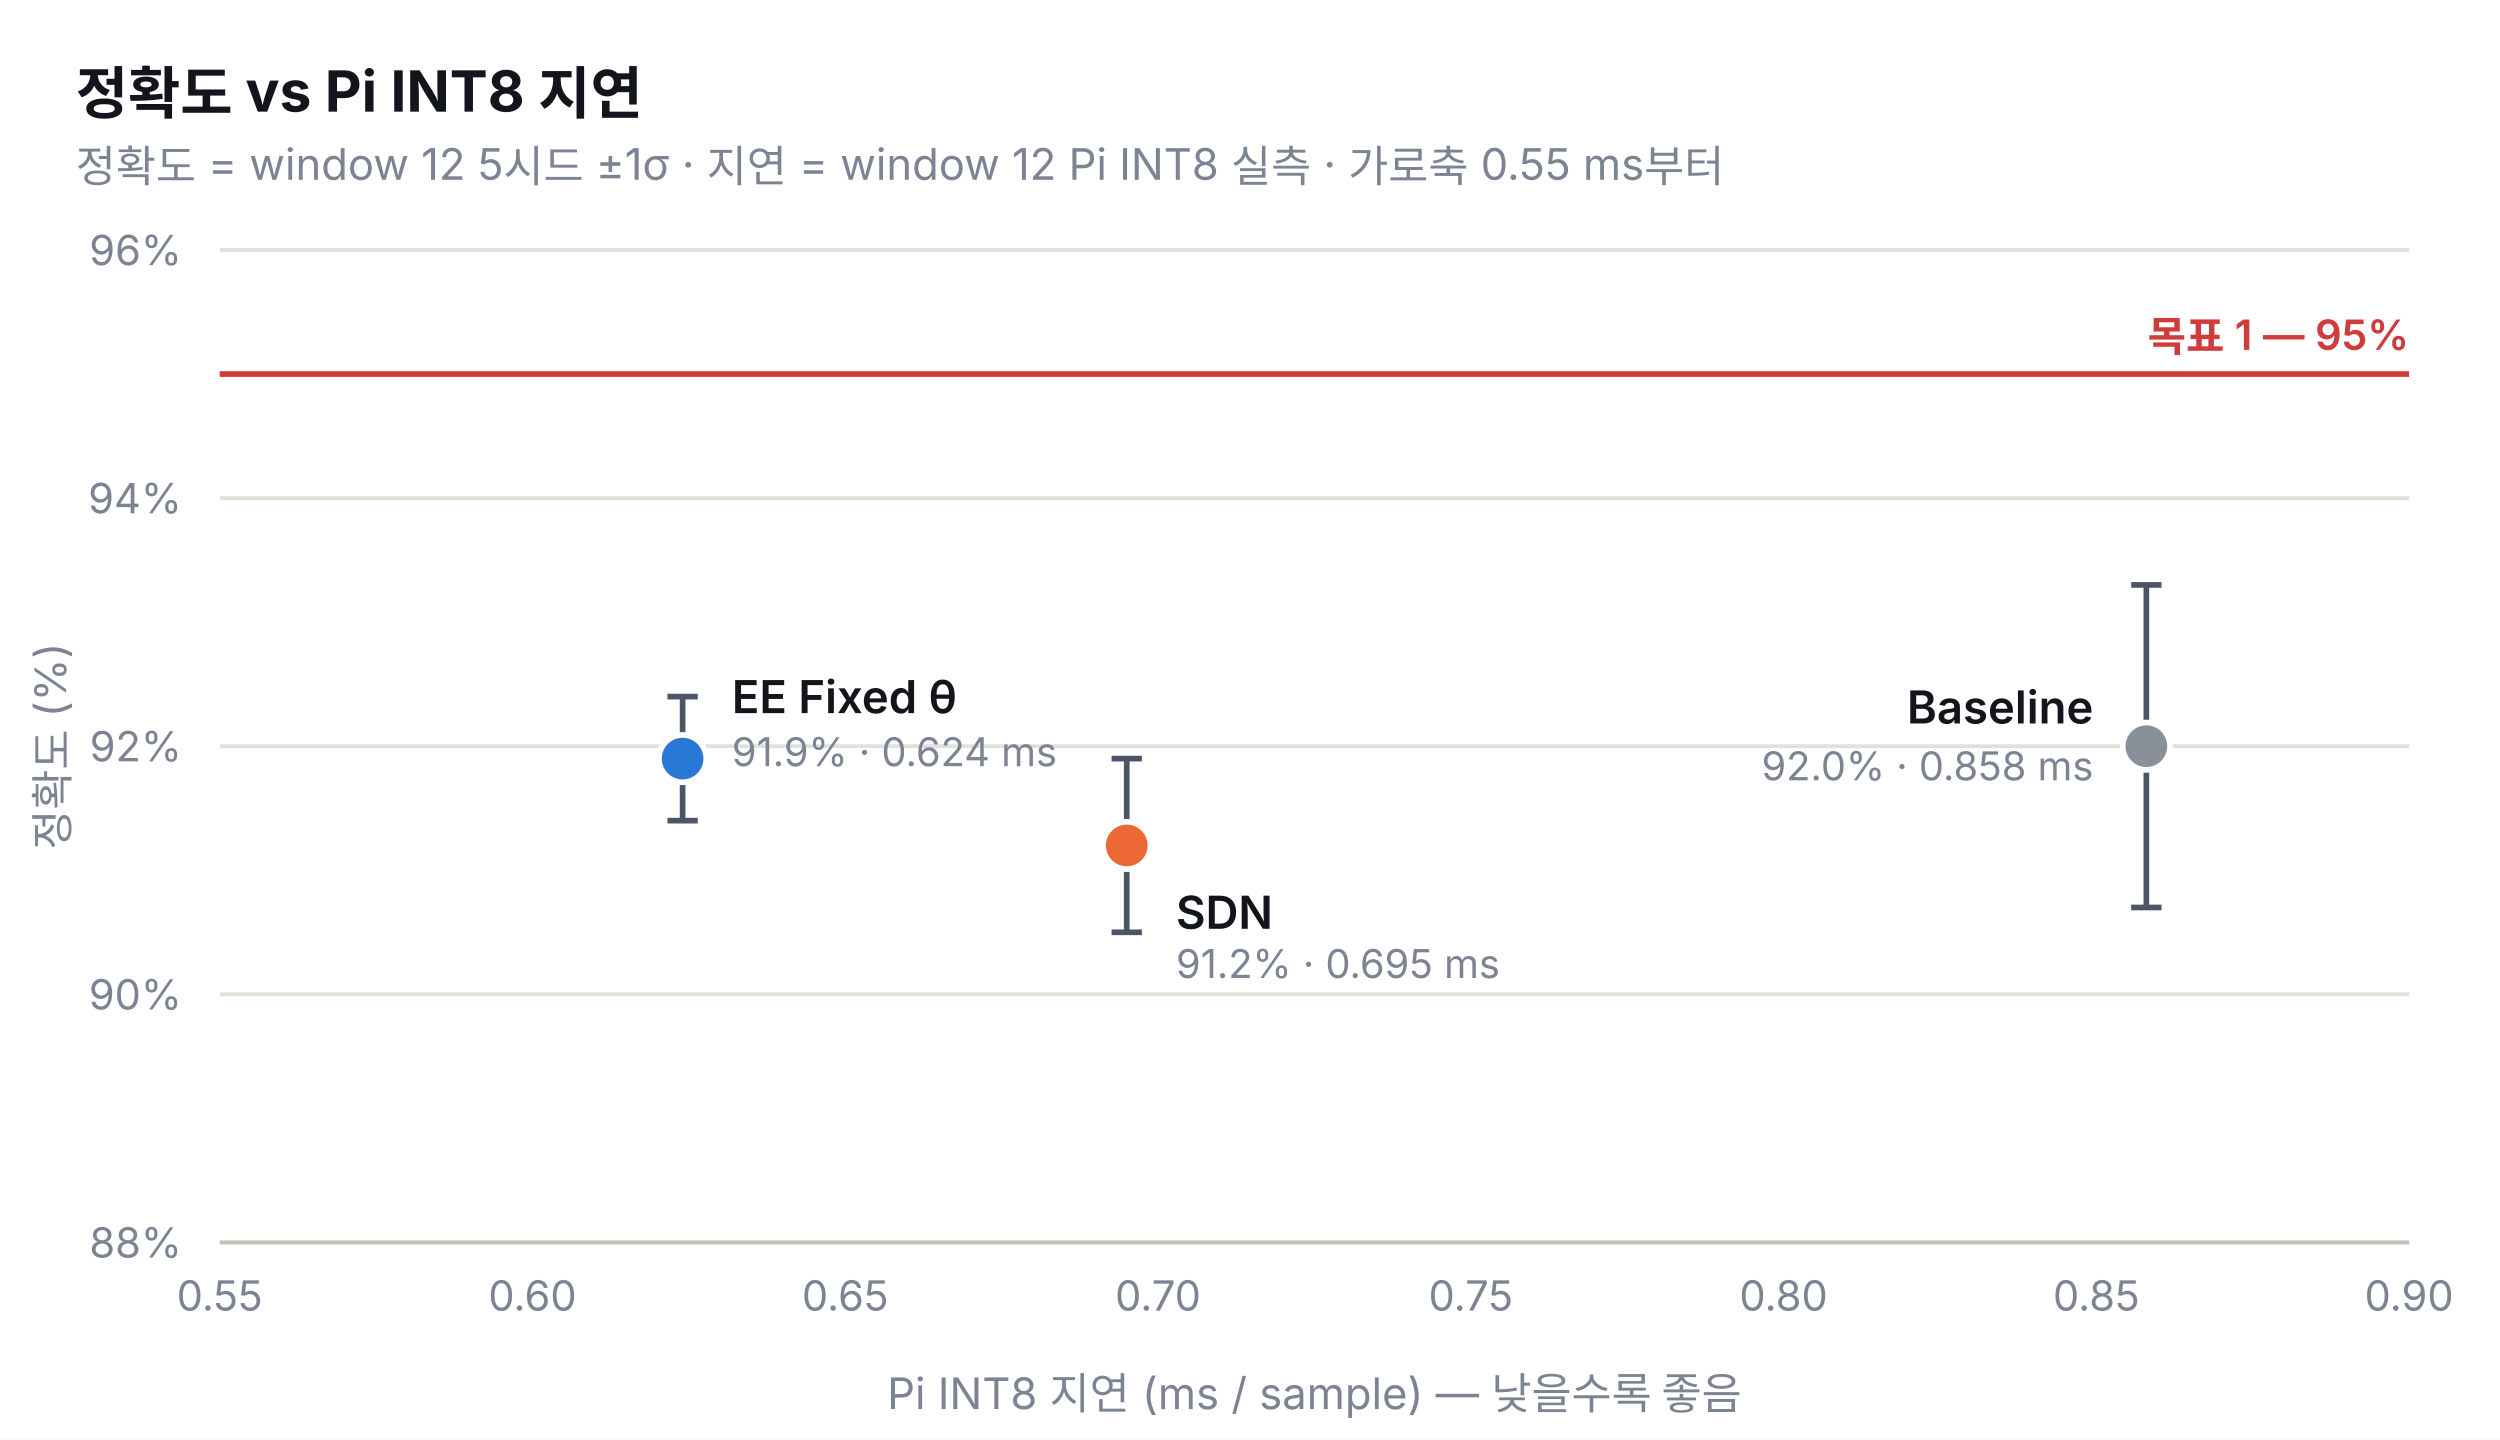
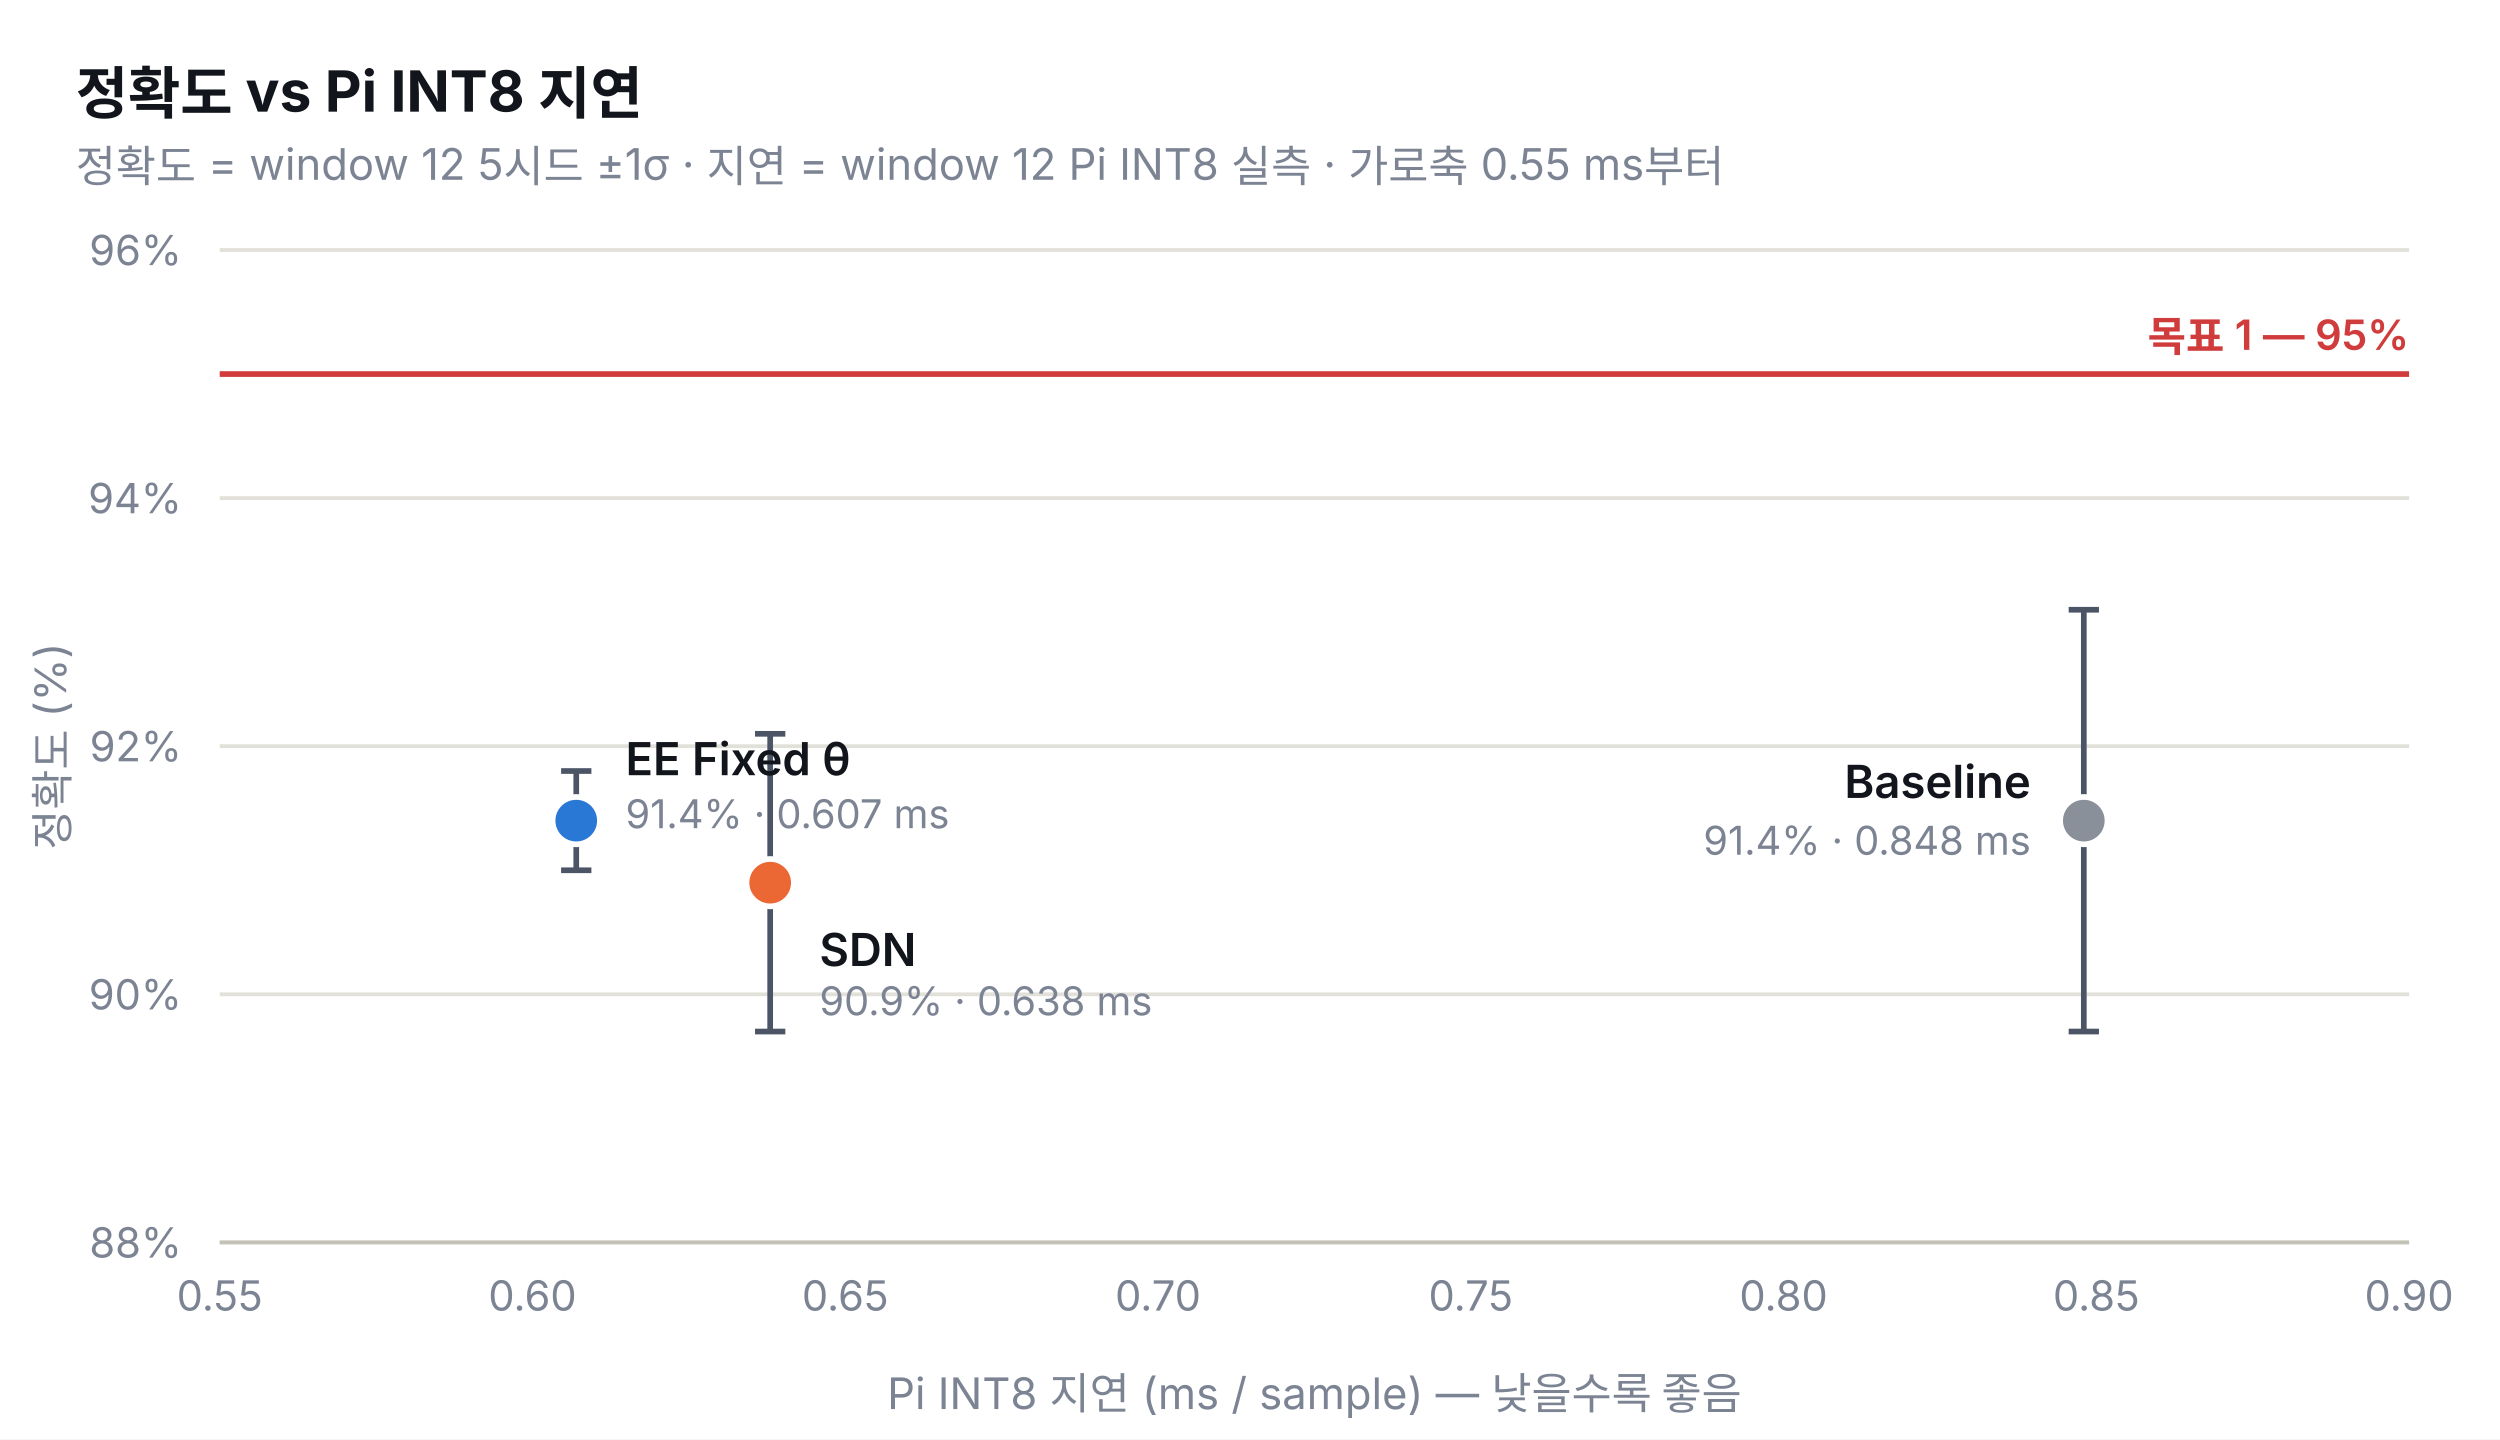
<svg xmlns="http://www.w3.org/2000/svg" width="660" height="380" viewBox="0 0 660 380" font-family="-apple-system, &quot;Segoe UI&quot;, &quot;Malgun Gothic&quot;, &quot;Noto Sans KR&quot;, system-ui, sans-serif">
  <rect x="0" y="0" width="660" height="380" fill="#ffffff" />
  <text x="20" y="30" text-anchor="start" font-size="15" font-weight="700" fill="#12151b" font-family="-apple-system, &quot;Segoe UI&quot;, &quot;Malgun Gothic&quot;, &quot;Noto Sans KR&quot;, system-ui, sans-serif" transform="undefined">정확도 vs Pi INT8 지연</text>
  <text x="20" y="48" text-anchor="start" font-size="11.5" font-weight="400" fill="#7c8494" font-family="-apple-system, &quot;Segoe UI&quot;, &quot;Malgun Gothic&quot;, &quot;Noto Sans KR&quot;, system-ui, sans-serif" transform="undefined">정확도 = window 12 5시드 ±1σ · 지연 = window 12 Pi INT8 실측 · 가로축 0.55 ms부터</text>
  <line x1="58" y1="328" x2="636" y2="328" stroke="#e1e0d9" stroke-width="1" />
  <text x="48" y="332" text-anchor="end" font-size="11" font-weight="400" fill="#7c8494" font-family="-apple-system, &quot;Segoe UI&quot;, &quot;Malgun Gothic&quot;, &quot;Noto Sans KR&quot;, system-ui, sans-serif" transform="undefined">88%</text>
  <line x1="58" y1="262.5" x2="636" y2="262.5" stroke="#e1e0d9" stroke-width="1" />
  <text x="48" y="266.5" text-anchor="end" font-size="11" font-weight="400" fill="#7c8494" font-family="-apple-system, &quot;Segoe UI&quot;, &quot;Malgun Gothic&quot;, &quot;Noto Sans KR&quot;, system-ui, sans-serif" transform="undefined">90%</text>
  <line x1="58" y1="197" x2="636" y2="197" stroke="#e1e0d9" stroke-width="1" />
  <text x="48" y="201" text-anchor="end" font-size="11" font-weight="400" fill="#7c8494" font-family="-apple-system, &quot;Segoe UI&quot;, &quot;Malgun Gothic&quot;, &quot;Noto Sans KR&quot;, system-ui, sans-serif" transform="undefined">92%</text>
  <line x1="58" y1="131.5" x2="636" y2="131.5" stroke="#e1e0d9" stroke-width="1" />
  <text x="48" y="135.5" text-anchor="end" font-size="11" font-weight="400" fill="#7c8494" font-family="-apple-system, &quot;Segoe UI&quot;, &quot;Malgun Gothic&quot;, &quot;Noto Sans KR&quot;, system-ui, sans-serif" transform="undefined">94%</text>
  <line x1="58" y1="66" x2="636" y2="66" stroke="#e1e0d9" stroke-width="1" />
  <text x="48" y="70" text-anchor="end" font-size="11" font-weight="400" fill="#7c8494" font-family="-apple-system, &quot;Segoe UI&quot;, &quot;Malgun Gothic&quot;, &quot;Noto Sans KR&quot;, system-ui, sans-serif" transform="undefined">96%</text>
  <text x="58" y="346" text-anchor="middle" font-size="11" font-weight="400" fill="#7c8494" font-family="-apple-system, &quot;Segoe UI&quot;, &quot;Malgun Gothic&quot;, &quot;Noto Sans KR&quot;, system-ui, sans-serif" transform="undefined">0.55</text>
  <text x="140.571" y="346" text-anchor="middle" font-size="11" font-weight="400" fill="#7c8494" font-family="-apple-system, &quot;Segoe UI&quot;, &quot;Malgun Gothic&quot;, &quot;Noto Sans KR&quot;, system-ui, sans-serif" transform="undefined">0.60</text>
  <text x="223.143" y="346" text-anchor="middle" font-size="11" font-weight="400" fill="#7c8494" font-family="-apple-system, &quot;Segoe UI&quot;, &quot;Malgun Gothic&quot;, &quot;Noto Sans KR&quot;, system-ui, sans-serif" transform="undefined">0.65</text>
  <text x="305.714" y="346" text-anchor="middle" font-size="11" font-weight="400" fill="#7c8494" font-family="-apple-system, &quot;Segoe UI&quot;, &quot;Malgun Gothic&quot;, &quot;Noto Sans KR&quot;, system-ui, sans-serif" transform="undefined">0.70</text>
  <text x="388.286" y="346" text-anchor="middle" font-size="11" font-weight="400" fill="#7c8494" font-family="-apple-system, &quot;Segoe UI&quot;, &quot;Malgun Gothic&quot;, &quot;Noto Sans KR&quot;, system-ui, sans-serif" transform="undefined">0.75</text>
  <text x="470.857" y="346" text-anchor="middle" font-size="11" font-weight="400" fill="#7c8494" font-family="-apple-system, &quot;Segoe UI&quot;, &quot;Malgun Gothic&quot;, &quot;Noto Sans KR&quot;, system-ui, sans-serif" transform="undefined">0.80</text>
  <text x="553.429" y="346" text-anchor="middle" font-size="11" font-weight="400" fill="#7c8494" font-family="-apple-system, &quot;Segoe UI&quot;, &quot;Malgun Gothic&quot;, &quot;Noto Sans KR&quot;, system-ui, sans-serif" transform="undefined">0.85</text>
  <text x="636" y="346" text-anchor="middle" font-size="11" font-weight="400" fill="#7c8494" font-family="-apple-system, &quot;Segoe UI&quot;, &quot;Malgun Gothic&quot;, &quot;Noto Sans KR&quot;, system-ui, sans-serif" transform="undefined">0.90</text>
  <line x1="58" y1="328" x2="636" y2="328" stroke="#c3c2b7" stroke-width="1" />
  <text x="347" y="372" text-anchor="middle" font-size="11.5" font-weight="400" fill="#7c8494" font-family="-apple-system, &quot;Segoe UI&quot;, &quot;Malgun Gothic&quot;, &quot;Noto Sans KR&quot;, system-ui, sans-serif" transform="undefined">Pi INT8 지연 (ms / sample) — 낮을수록 좋음</text>
  <text x="18" y="197" text-anchor="middle" font-size="11.5" font-weight="400" fill="#7c8494" font-family="-apple-system, &quot;Segoe UI&quot;, &quot;Malgun Gothic&quot;, &quot;Noto Sans KR&quot;, system-ui, sans-serif" transform="rotate(-90 18 197)">정확도 (%)</text>
  <line x1="58" y1="98.75" x2="636" y2="98.75" stroke="#d03b3b" stroke-width="1.5" />
  <text x="636" y="92.75" text-anchor="end" font-size="11" font-weight="600" fill="#d03b3b" font-family="-apple-system, &quot;Segoe UI&quot;, &quot;Malgun Gothic&quot;, &quot;Noto Sans KR&quot;, system-ui, sans-serif" transform="undefined">목표 1 — 95%</text>
-   <line x1="566.64" y1="239.575" x2="566.64" y2="154.425" stroke="#4b5566" stroke-width="1.5" />
-   <line x1="562.64" y1="239.575" x2="570.64" y2="239.575" stroke="#4b5566" stroke-width="1.5" />
-   <line x1="562.64" y1="154.425" x2="570.64" y2="154.425" stroke="#4b5566" stroke-width="1.5" />
-   <circle cx="566.64" cy="197" r="7" fill="#ffffff" />
-   <circle cx="566.64" cy="197" r="5.5" fill="#8a9099" />
-   <text x="552.64" y="191" text-anchor="end" font-size="12" font-weight="600" fill="#12151b" font-family="-apple-system, &quot;Segoe UI&quot;, &quot;Malgun Gothic&quot;, &quot;Noto Sans KR&quot;, system-ui, sans-serif" transform="undefined">Baseline</text>
-   <text x="552.64" y="206" text-anchor="end" font-size="10.5" font-weight="400" fill="#7c8494" font-family="-apple-system, &quot;Segoe UI&quot;, &quot;Malgun Gothic&quot;, &quot;Noto Sans KR&quot;, system-ui, sans-serif" transform="undefined">92.0% · 0.858 ms</text>
-   <line x1="297.457" y1="246.125" x2="297.457" y2="200.275" stroke="#4b5566" stroke-width="1.5" />
-   <line x1="293.457" y1="246.125" x2="301.457" y2="246.125" stroke="#4b5566" stroke-width="1.5" />
-   <line x1="293.457" y1="200.275" x2="301.457" y2="200.275" stroke="#4b5566" stroke-width="1.5" />
-   <circle cx="297.457" cy="223.2" r="7" fill="#ffffff" />
-   <circle cx="297.457" cy="223.2" r="5.5" fill="#eb6834" />
-   <text x="310.457" y="245.2" text-anchor="start" font-size="12" font-weight="600" fill="#12151b" font-family="-apple-system, &quot;Segoe UI&quot;, &quot;Malgun Gothic&quot;, &quot;Noto Sans KR&quot;, system-ui, sans-serif" transform="undefined">SDN</text>
-   <text x="310.457" y="258.2" text-anchor="start" font-size="10.5" font-weight="400" fill="#7c8494" font-family="-apple-system, &quot;Segoe UI&quot;, &quot;Malgun Gothic&quot;, &quot;Noto Sans KR&quot;, system-ui, sans-serif" transform="undefined">91.2% · 0.695 ms</text>
-   <line x1="180.206" y1="216.65" x2="180.206" y2="183.9" stroke="#4b5566" stroke-width="1.5" />
-   <line x1="176.206" y1="216.65" x2="184.206" y2="216.65" stroke="#4b5566" stroke-width="1.5" />
-   <line x1="176.206" y1="183.9" x2="184.206" y2="183.9" stroke="#4b5566" stroke-width="1.5" />
-   <circle cx="180.206" cy="200.275" r="7" fill="#ffffff" />
-   <circle cx="180.206" cy="200.275" r="5.5" fill="#2a78d6" />
-   <text x="193.206" y="188.275" text-anchor="start" font-size="12" font-weight="600" fill="#12151b" font-family="-apple-system, &quot;Segoe UI&quot;, &quot;Malgun Gothic&quot;, &quot;Noto Sans KR&quot;, system-ui, sans-serif" transform="undefined">EE Fixed θ</text>
-   <text x="193.206" y="202.275" text-anchor="start" font-size="10.5" font-weight="400" fill="#7c8494" font-family="-apple-system, &quot;Segoe UI&quot;, &quot;Malgun Gothic&quot;, &quot;Noto Sans KR&quot;, system-ui, sans-serif" transform="undefined">91.9% · 0.624 ms</text>
+   <line x1="550.126" y1="272.325" x2="550.126" y2="160.975" stroke="#4b5566" stroke-width="1.5" />
+   <line x1="546.126" y1="272.325" x2="554.126" y2="272.325" stroke="#4b5566" stroke-width="1.5" />
+   <line x1="546.126" y1="160.975" x2="554.126" y2="160.975" stroke="#4b5566" stroke-width="1.5" />
+   <circle cx="550.126" cy="216.65" r="7" fill="#ffffff" />
+   <circle cx="550.126" cy="216.65" r="5.5" fill="#8a9099" />
+   <text x="536.126" y="210.65" text-anchor="end" font-size="12" font-weight="600" fill="#12151b" font-family="-apple-system, &quot;Segoe UI&quot;, &quot;Malgun Gothic&quot;, &quot;Noto Sans KR&quot;, system-ui, sans-serif" transform="undefined">Baseline</text>
+   <text x="536.126" y="225.65" text-anchor="end" font-size="10.5" font-weight="400" fill="#7c8494" font-family="-apple-system, &quot;Segoe UI&quot;, &quot;Malgun Gothic&quot;, &quot;Noto Sans KR&quot;, system-ui, sans-serif" transform="undefined">91.4% · 0.848 ms</text>
+   <line x1="203.326" y1="272.325" x2="203.326" y2="193.725" stroke="#4b5566" stroke-width="1.5" />
+   <line x1="199.326" y1="272.325" x2="207.326" y2="272.325" stroke="#4b5566" stroke-width="1.5" />
+   <line x1="199.326" y1="193.725" x2="207.326" y2="193.725" stroke="#4b5566" stroke-width="1.5" />
+   <circle cx="203.326" cy="233.025" r="7" fill="#ffffff" />
+   <circle cx="203.326" cy="233.025" r="5.5" fill="#eb6834" />
+   <text x="216.326" y="255.025" text-anchor="start" font-size="12" font-weight="600" fill="#12151b" font-family="-apple-system, &quot;Segoe UI&quot;, &quot;Malgun Gothic&quot;, &quot;Noto Sans KR&quot;, system-ui, sans-serif" transform="undefined">SDN</text>
+   <text x="216.326" y="268.025" text-anchor="start" font-size="10.5" font-weight="400" fill="#7c8494" font-family="-apple-system, &quot;Segoe UI&quot;, &quot;Malgun Gothic&quot;, &quot;Noto Sans KR&quot;, system-ui, sans-serif" transform="undefined">90.9% · 0.638 ms</text>
+   <line x1="152.131" y1="229.75" x2="152.131" y2="203.55" stroke="#4b5566" stroke-width="1.5" />
+   <line x1="148.131" y1="229.75" x2="156.131" y2="229.75" stroke="#4b5566" stroke-width="1.5" />
+   <line x1="148.131" y1="203.55" x2="156.131" y2="203.55" stroke="#4b5566" stroke-width="1.5" />
+   <circle cx="152.131" cy="216.65" r="7" fill="#ffffff" />
+   <circle cx="152.131" cy="216.65" r="5.5" fill="#2a78d6" />
+   <text x="165.131" y="204.65" text-anchor="start" font-size="12" font-weight="600" fill="#12151b" font-family="-apple-system, &quot;Segoe UI&quot;, &quot;Malgun Gothic&quot;, &quot;Noto Sans KR&quot;, system-ui, sans-serif" transform="undefined">EE Fixed θ</text>
+   <text x="165.131" y="218.65" text-anchor="start" font-size="10.5" font-weight="400" fill="#7c8494" font-family="-apple-system, &quot;Segoe UI&quot;, &quot;Malgun Gothic&quot;, &quot;Noto Sans KR&quot;, system-ui, sans-serif" transform="undefined">91.4% · 0.607 ms</text>
</svg>
